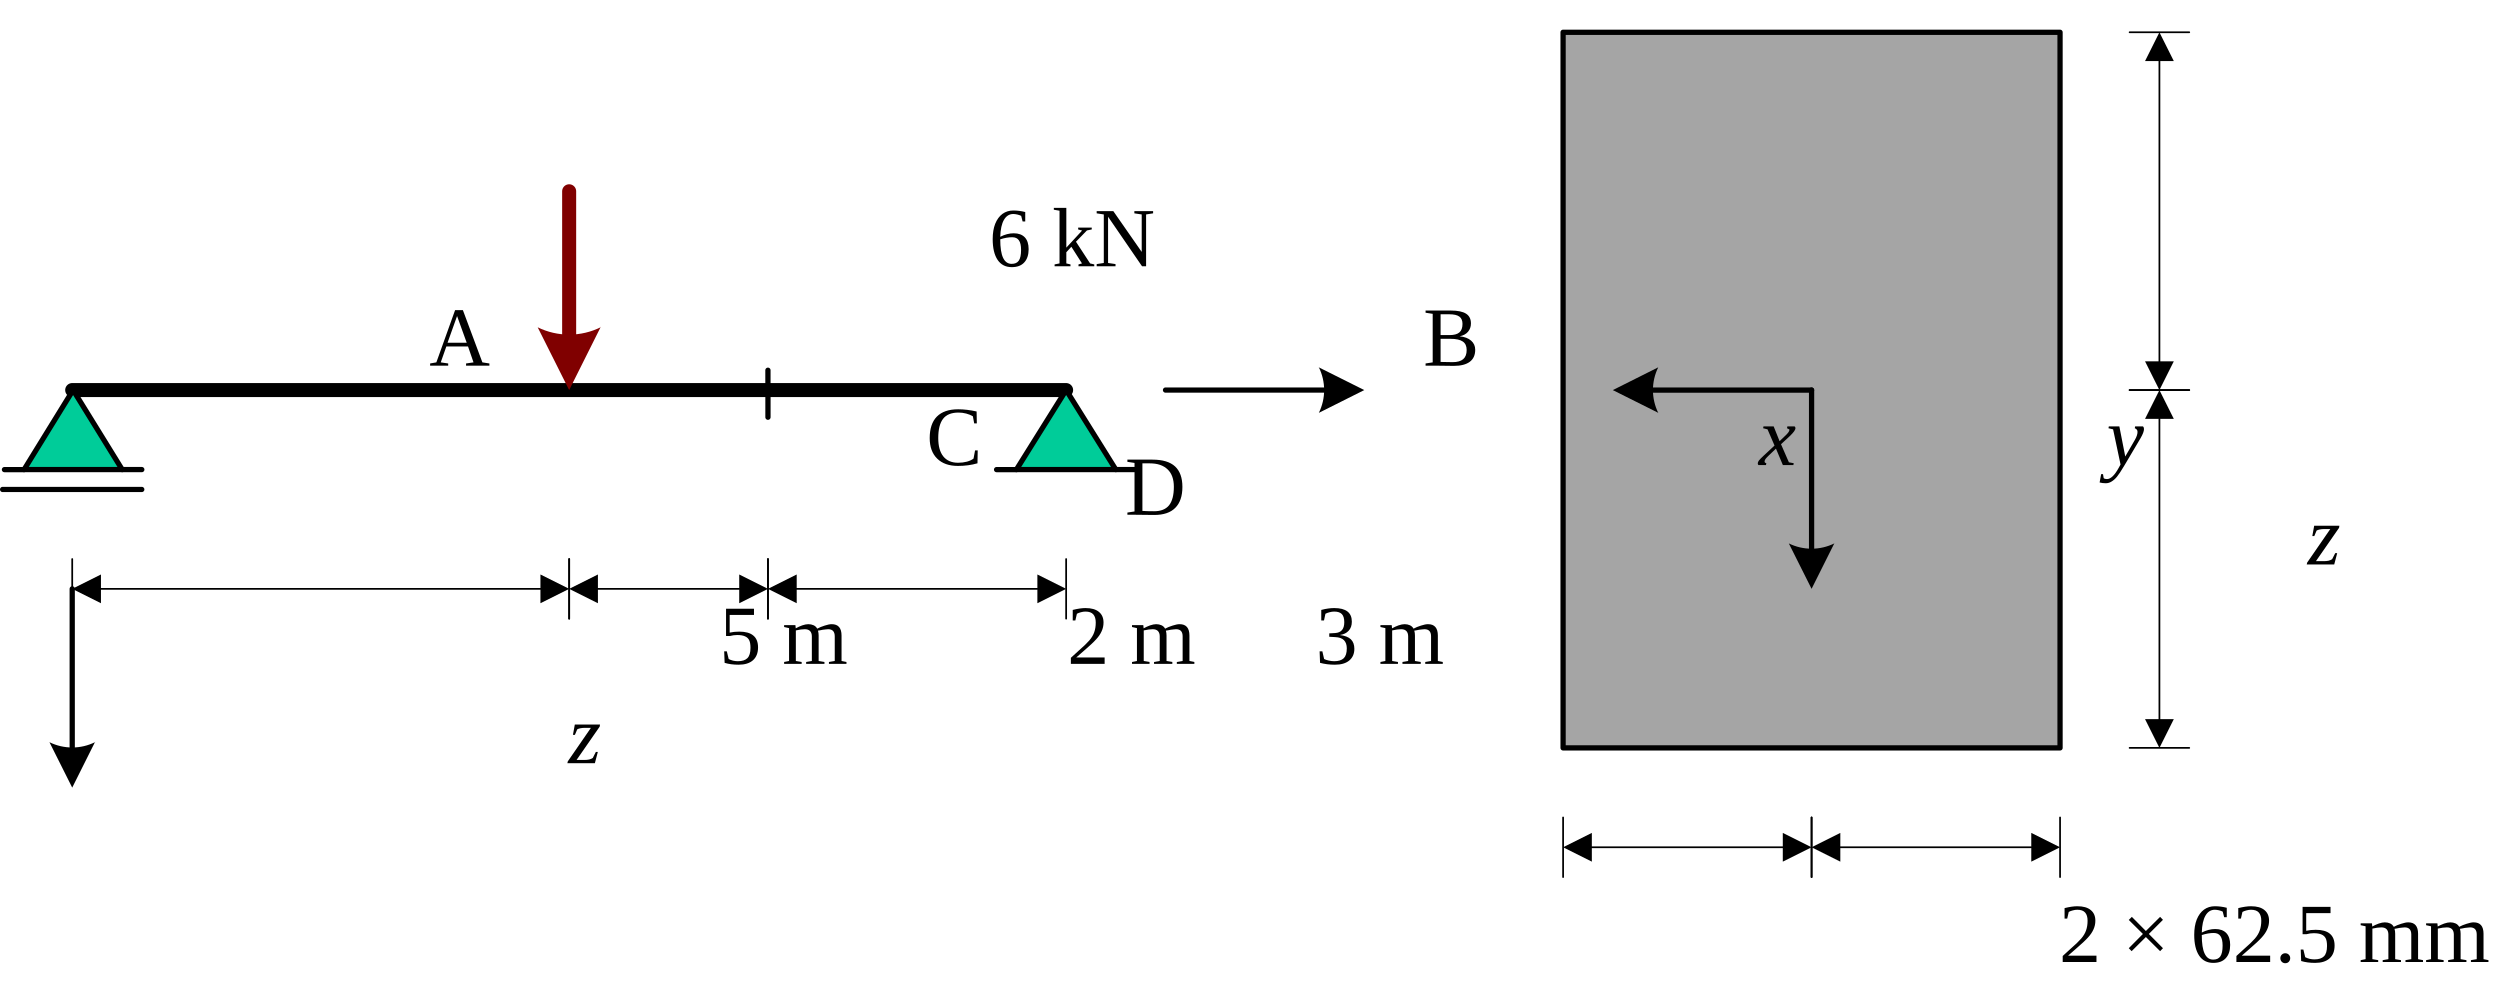
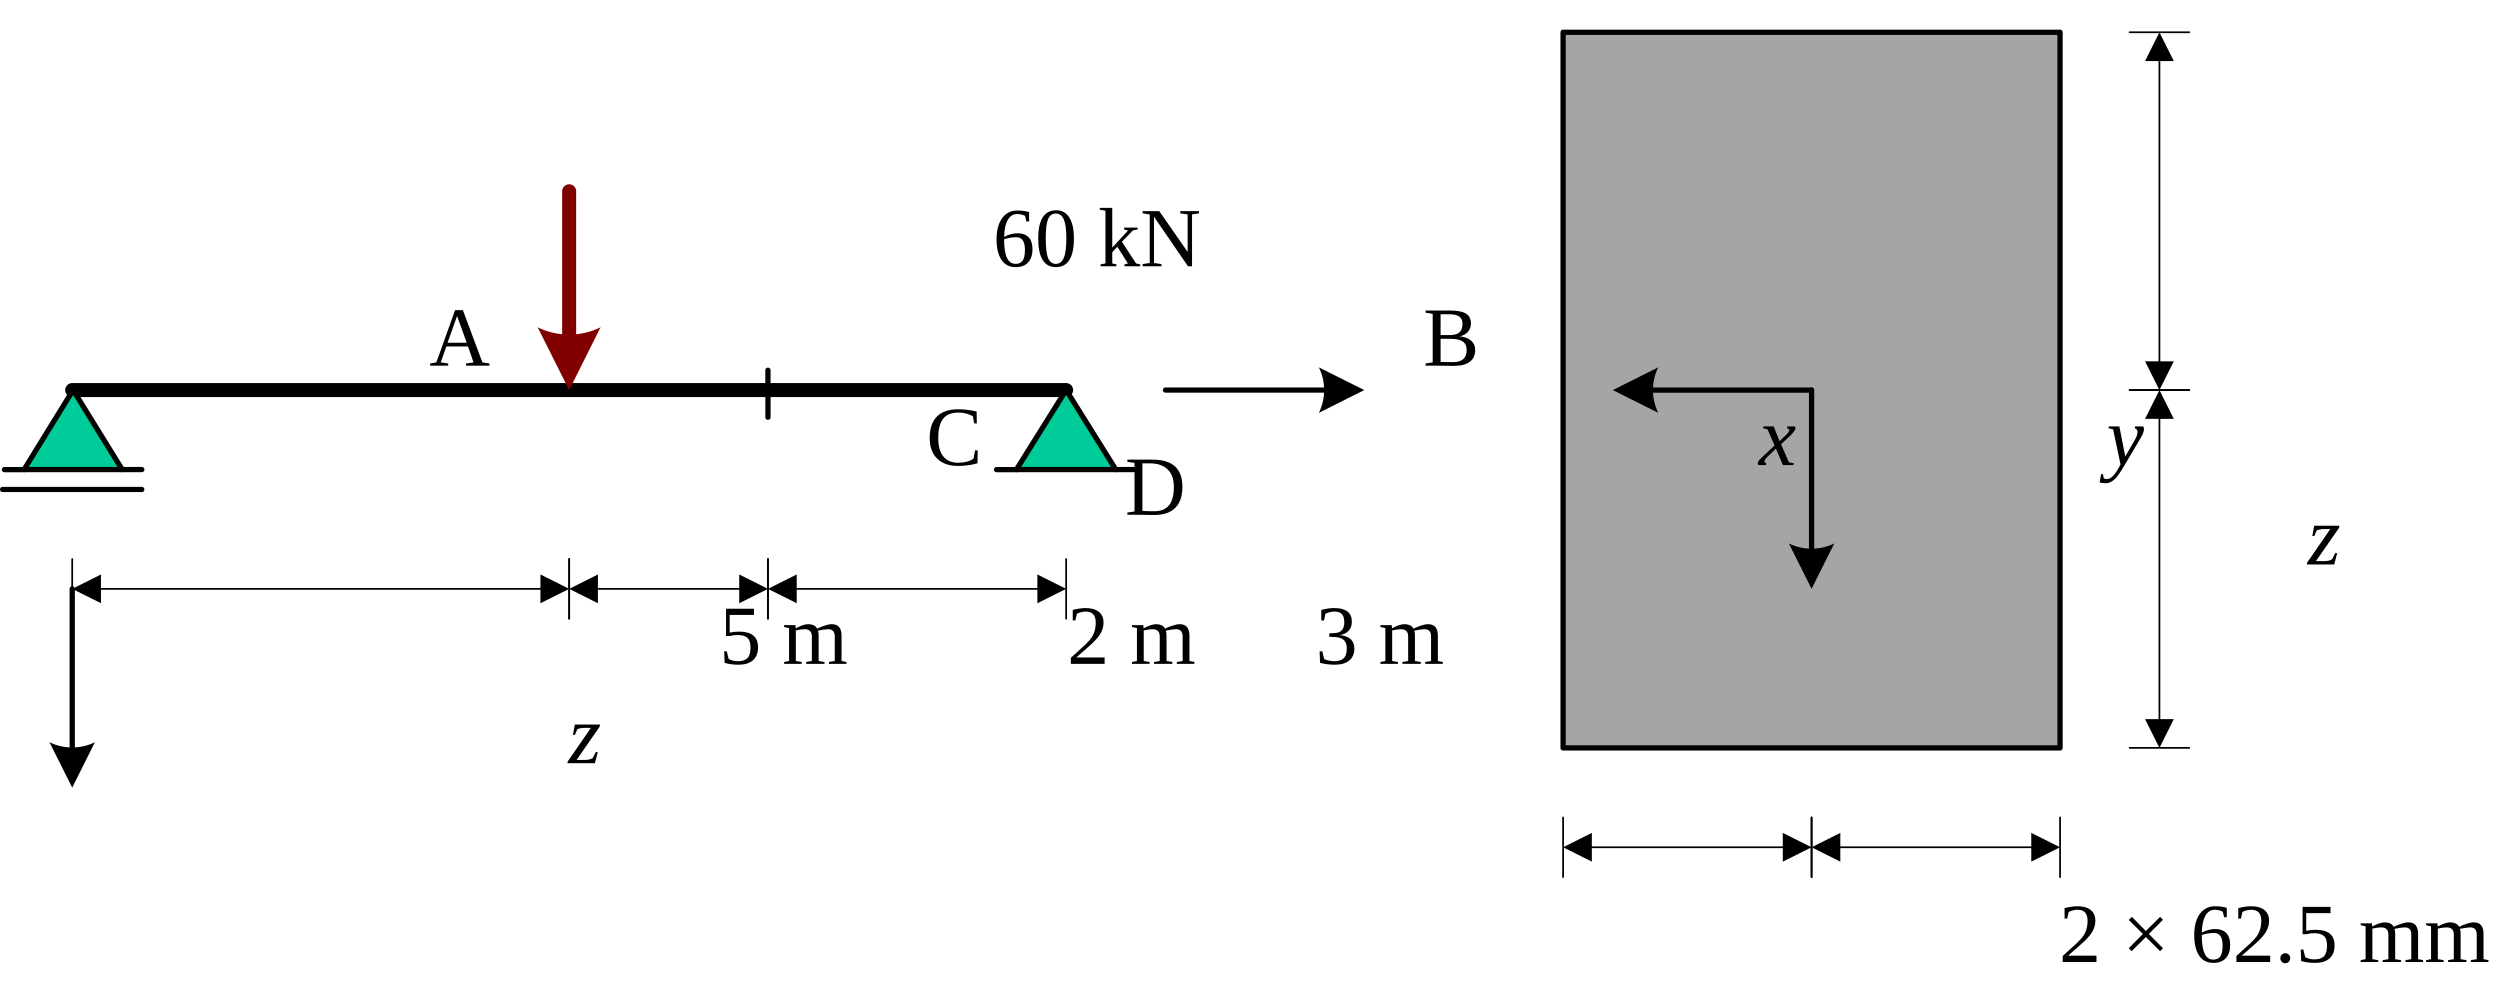
<svg xmlns="http://www.w3.org/2000/svg" xmlns:ns1="http://schemas.microsoft.com/visio/2003/SVGExtensions/" xmlns:xlink="http://www.w3.org/1999/xlink" width="4.951in" height="1.959in" viewBox="0 0 356.498 141.022" xml:space="preserve" color-interpolation-filters="sRGB" class="st15">
  <ns1:documentProperties ns1:langID="1043" ns1:metric="true" ns1:viewMarkup="false" />
  <style type="text/css">
	
		.st1 {stroke:#000000;stroke-linecap:round;stroke-linejoin:round;stroke-width:2}
		.st2 {fill:#00cc99;stroke:#000000;stroke-linecap:round;stroke-linejoin:round;stroke-width:0.75}
		.st3 {stroke:#000000;stroke-linecap:round;stroke-linejoin:round;stroke-width:0.75}
		.st4 {marker-start:url(#mrkr5-18);stroke:#800000;stroke-linecap:round;stroke-linejoin:round;stroke-width:2}
		.st5 {fill:#800000;fill-opacity:1;stroke:#800000;stroke-opacity:1;stroke-width:0.442}
		.st6 {fill:none;stroke:none;stroke-linecap:round;stroke-linejoin:round;stroke-width:0.75}
		.st7 {fill:#000000;font-family:Times New Roman;font-size:1em}
		.st8 {fill:#a5a5a5;stroke:#000000;stroke-linecap:round;stroke-linejoin:round;stroke-width:0.75}
		.st9 {marker-end:url(#mrkr5-40);stroke:#000000;stroke-linecap:round;stroke-linejoin:round;stroke-width:0.75}
		.st10 {fill:#000000;fill-opacity:1;stroke:#000000;stroke-opacity:1;stroke-width:0.229}
		.st11 {fill:#000000;font-family:Times New Roman;font-size:1em;font-style:italic}
		.st12 {stroke:#000000;stroke-linecap:round;stroke-linejoin:round;stroke-width:0.25}
		.st13 {marker-end:url(#mrkr4-87);marker-start:url(#mrkr4-85);stroke:#000000;stroke-linecap:round;stroke-linejoin:round;stroke-width:0.25}
		.st14 {fill:#000000;fill-opacity:1;stroke:#000000;stroke-opacity:1;stroke-width:0.122}
		.st15 {fill:none;fill-rule:evenodd;font-size:12px;overflow:visible;stroke-linecap:square;stroke-miterlimit:3}
	
	</style>
  <defs id="Markers">
    <g id="lend5">
      <path d="M 2 1 L 0 0 L 1.981 -0.993 C 1.672 -0.365 1.673 0.373 1.985 1 " style="stroke:none" />
    </g>
    <marker id="mrkr5-18" class="st5" ns1:arrowType="5" ns1:arrowSize="2" ns1:setback="3.775" refX="3.775" orient="auto" markerUnits="strokeWidth" overflow="visible">
      <use xlink:href="#lend5" transform="scale(2.26) " />
    </marker>
    <marker id="mrkr5-40" class="st10" ns1:arrowType="5" ns1:arrowSize="2" ns1:setback="7.63" refX="-7.63" orient="auto" markerUnits="strokeWidth" overflow="visible">
      <use xlink:href="#lend5" transform="scale(-4.36,-4.36) " />
    </marker>
    <g id="lend4">
      <path d="M 2 1 L 0 0 L 2 -1 L 2 1 " style="stroke:none" />
    </g>
    <marker id="mrkr4-85" class="st14" ns1:arrowType="4" ns1:arrowSize="1" ns1:setback="14.96" refX="14.96" orient="auto" markerUnits="strokeWidth" overflow="visible">
      <use xlink:href="#lend4" transform="scale(8.2) " />
    </marker>
    <marker id="mrkr4-87" class="st14" ns1:arrowType="4" ns1:arrowSize="1" ns1:setback="16.4" refX="-16.4" orient="auto" markerUnits="strokeWidth" overflow="visible">
      <use xlink:href="#lend4" transform="scale(-8.2,-8.2) " />
    </marker>
  </defs>
  <g ns1:mID="0" ns1:index="1" ns1:groupContext="foregroundPage">
    <ns1:pageProperties ns1:drawingScale="0.0393701" ns1:pageScale="0.0393701" ns1:drawingUnits="24" ns1:shadowOffsetX="8.50394" ns1:shadowOffsetY="-8.50394" />
    <g id="shape1424-1" ns1:mID="1424" ns1:groupContext="shape" transform="translate(10.2961,-85.4144)">
      <path d="M0 141.02 L141.73 141.02" class="st1" />
    </g>
    <g id="group1425-4" transform="translate(142.107,-74.0758)" ns1:mID="1425" ns1:groupContext="group">
      <g id="shape1426-5" ns1:mID="1426" ns1:groupContext="shape" transform="translate(2.83465,0)">
        <path d="M0 141.02 L14.17 141.02 L7.09 129.68 L0 141.02 Z" class="st2" />
      </g>
      <g id="shape1427-7" ns1:mID="1427" ns1:groupContext="shape" transform="translate(2.83465,282.044) rotate(180)">
        <path d="M0 141.02 L2.83 141.02" class="st3" />
      </g>
      <g id="shape1428-10" ns1:mID="1428" ns1:groupContext="shape" transform="translate(17.0079,0)">
        <path d="M0 141.02 L2.83 141.02" class="st3" />
      </g>
    </g>
    <g id="shape1429-13" ns1:mID="1429" ns1:groupContext="shape" transform="translate(-59.8596,55.6076) rotate(-90)">
      <path d="M7.55 141.02 L7.91 141.02 L28.35 141.02" class="st4" />
    </g>
    <g id="shape1430-19" ns1:mID="1430" ns1:groupContext="shape" transform="translate(81.1623,-99.5876)">
      <ns1:textBlock ns1:margins="rect(4,4,4,4)" ns1:tabSpace="42.5197" />
-       <ns1:textRect cx="17.717" cy="133.935" width="35.44" height="14.173" />
-       <rect x="0" y="126.849" width="35.433" height="14.173" class="st6" />
-       <text x="5.88" y="137.54" class="st7" ns1:langID="1043">
-         <ns1:paragraph ns1:horizAlign="1" />
-         <ns1:tabList />6 kN</text>
+       <ns1:textRect cx="21.26" cy="133.935" width="42.52" height="14.173" />
+       <rect x="0" y="126.849" width="42.52" height="14.173" class="st6" />
+       <text x="6.43" y="137.54" class="st7" ns1:langID="1043">
+         <ns1:paragraph ns1:horizAlign="1" />
+         <ns1:tabList />60 kN</text>
    </g>
    <g id="shape1431-22" ns1:mID="1431" ns1:groupContext="shape" transform="translate(3.20952,-85.4144)">
      <ns1:textBlock ns1:margins="rect(4,4,4,4)" ns1:tabSpace="42.5197" />
      <ns1:textRect cx="7.087" cy="133.935" width="14.18" height="14.173" />
      <rect x="0" y="126.849" width="14.173" height="14.173" class="st6" />
      <text x="4" y="137.54" class="st7" ns1:langID="1043">
        <ns1:paragraph ns1:horizAlign="1" />
        <ns1:tabList />A</text>
    </g>
    <g id="shape1432-25" ns1:mID="1432" ns1:groupContext="shape" transform="translate(144.942,-85.4144)">
      <ns1:textBlock ns1:margins="rect(4,4,4,4)" ns1:tabSpace="42.5197" />
      <ns1:textRect cx="7.087" cy="133.935" width="14.18" height="14.173" />
      <rect x="0" y="126.849" width="14.173" height="14.173" class="st6" />
      <text x="4" y="137.54" class="st7" ns1:langID="1043">
        <ns1:paragraph ns1:horizAlign="1" />
        <ns1:tabList />B</text>
    </g>
    <g id="shape1433-28" ns1:mID="1433" ns1:groupContext="shape" transform="translate(74.0757,-71.2411)">
      <ns1:textBlock ns1:margins="rect(4,4,4,4)" ns1:tabSpace="42.5197" />
      <ns1:textRect cx="7.087" cy="133.935" width="14.18" height="14.173" />
      <rect x="0" y="126.849" width="14.173" height="14.173" class="st6" />
      <text x="4" y="137.54" class="st7" ns1:langID="1043">
        <ns1:paragraph ns1:horizAlign="1" />
        <ns1:tabList />C</text>
    </g>
    <g id="shape1434-31" ns1:mID="1434" ns1:groupContext="shape" transform="translate(222.895,-34.3907)">
      <rect x="0" y="38.975" width="70.866" height="102.047" class="st8" />
    </g>
    <g id="group1435-33" transform="translate(258.328,-57.0679)" ns1:mID="1435" ns1:groupContext="group">
      <g id="shape1436-34" ns1:mID="1436" ns1:groupContext="shape" transform="translate(141.022,112.675) rotate(90)">
        <path d="M0 141.02 L22.62 141.02" class="st9" />
      </g>
      <g id="shape1437-41" ns1:mID="1437" ns1:groupContext="shape">
        <ns1:textBlock ns1:margins="rect(4,4,4,4)" ns1:tabSpace="42.5197" />
        <ns1:textRect cx="7.087" cy="133.935" width="14.18" height="14.173" />
        <rect x="0" y="126.849" width="14.173" height="14.173" class="st6" />
        <text x="4.75" y="137.54" class="st11" ns1:langID="1043">
          <ns1:paragraph ns1:horizAlign="1" />
          <ns1:tabList />z</text>
      </g>
    </g>
    <g id="group1438-44" transform="translate(258.328,182.456) rotate(180)" ns1:mID="1438" ns1:groupContext="group">
      <g id="shape1439-45" ns1:mID="1439" ns1:groupContext="shape" transform="translate(-1.55777E-12,-14.1732)">
        <path d="M0 141.02 L22.62 141.02" class="st9" />
      </g>
      <g id="shape1440-50" ns1:mID="1440" ns1:groupContext="shape" transform="translate(28.3465,253.697) rotate(180)">
        <ns1:textBlock ns1:margins="rect(4,4,4,4)" ns1:tabSpace="42.5197" />
        <ns1:textRect cx="7.087" cy="133.935" width="14.18" height="14.173" />
        <rect x="0" y="126.849" width="14.173" height="14.173" class="st6" />
        <text x="4.42" y="137.54" class="st11" ns1:langID="1043">
          <ns1:paragraph ns1:horizAlign="1" />
          <ns1:tabList />y</text>
      </g>
    </g>
    <g id="group1443-53" transform="translate(10.2961,-28.7215)" ns1:mID="1443" ns1:groupContext="group">
      <g id="shape1444-54" ns1:mID="1444" ns1:groupContext="shape" transform="translate(141.022,112.675) rotate(90)">
        <path d="M0 141.02 L22.62 141.02" class="st9" />
      </g>
      <g id="shape1445-59" ns1:mID="1445" ns1:groupContext="shape">
        <ns1:textBlock ns1:margins="rect(4,4,4,4)" ns1:tabSpace="42.5197" />
        <ns1:textRect cx="7.087" cy="133.935" width="14.18" height="14.173" />
        <rect x="0" y="126.849" width="14.173" height="14.173" class="st6" />
        <text x="4.75" y="137.54" class="st11" ns1:langID="1043">
          <ns1:paragraph ns1:horizAlign="1" />
          <ns1:tabList />z</text>
      </g>
    </g>
    <g id="group1446-62" transform="translate(166.202,-71.2411)" ns1:mID="1446" ns1:groupContext="group">
      <g id="shape1447-63" ns1:mID="1447" ns1:groupContext="shape" transform="translate(-1.61573E-12,-14.1732)">
        <path d="M0 141.02 L22.62 141.02" class="st9" />
      </g>
      <g id="shape1448-68" ns1:mID="1448" ns1:groupContext="shape" transform="translate(14.1732,2.84217E-14)">
        <ns1:textBlock ns1:margins="rect(4,4,4,4)" ns1:tabSpace="42.5197" />
        <ns1:textRect cx="7.087" cy="133.935" width="14.18" height="14.173" />
        <rect x="0" y="126.849" width="14.173" height="14.173" class="st6" />
        <text x="4.42" y="137.54" class="st11" ns1:langID="1043">
          <ns1:paragraph ns1:horizAlign="1" />
          <ns1:tabList />x</text>
      </g>
    </g>
    <g id="group1449-71" transform="translate(222.895,-6.04429)" ns1:mID="1449" ns1:groupContext="group">
      <g id="group1450-72" transform="translate(0,-9.92126)" ns1:mID="1450" ns1:groupContext="group">
        <g id="shape1451-73" ns1:mID="1451" ns1:groupContext="shape" transform="translate(141.022,132.518) rotate(90)">
          <path d="M0 141.02 L8.5 141.02" class="st12" />
        </g>
        <g id="shape1452-76" ns1:mID="1452" ns1:groupContext="shape" transform="translate(176.455,132.518) rotate(90)">
          <path d="M0 141.02 L8.5 141.02" class="st12" />
        </g>
        <g id="shape1453-79" ns1:mID="1453" ns1:groupContext="shape" transform="translate(0,-4.25197)">
          <path d="M3.74 141.02 L4.1 141.02 L31.33 141.02" class="st13" />
        </g>
      </g>
      <g id="shape1454-88" ns1:mID="1454" ns1:groupContext="shape" transform="translate(-7.08661,5.66929)">
        <ns1:textBlock ns1:margins="rect(4,4,4,4)" ns1:tabSpace="42.5197" />
        <ns1:textRect cx="42.52" cy="133.935" width="85.04" height="14.173" />
        <rect x="0" y="126.849" width="85.039" height="14.173" class="st6" />
        <text x="11.8" y="137.54" class="st7" ns1:langID="1043">
          <ns1:paragraph ns1:horizAlign="1" />
          <ns1:tabList />2 × 62.5 mm</text>
      </g>
    </g>
    <g id="group1455-91" transform="translate(303.682,-85.4144)" ns1:mID="1455" ns1:groupContext="group">
      <g id="group1456-92" transform="translate(-132.518,141.022) rotate(-90)" ns1:mID="1456" ns1:groupContext="group">
        <g id="shape1457-93" ns1:mID="1457" ns1:groupContext="shape" transform="translate(141.022,132.518) rotate(90)">
          <path d="M0 141.02 L8.5 141.02" class="st12" />
        </g>
        <g id="shape1458-96" ns1:mID="1458" ns1:groupContext="shape" transform="translate(192.046,132.518) rotate(90)">
          <path d="M0 141.02 L8.5 141.02" class="st12" />
        </g>
        <g id="shape1459-99" ns1:mID="1459" ns1:groupContext="shape" transform="translate(0,-4.25197)">
          <path d="M3.74 141.02 L4.1 141.02 L46.92 141.02" class="st13" />
        </g>
      </g>
      <g id="shape1460-106" ns1:mID="1460" ns1:groupContext="shape" transform="translate(4.25197,-20.4094)">
        <ns1:textBlock ns1:margins="rect(4,4,4,4)" ns1:tabSpace="42.5197" />
        <ns1:textRect cx="24.095" cy="135.92" width="48.19" height="10.205" />
        <rect x="0" y="130.817" width="48.189" height="10.205" class="st6" />
        <text x="7.26" y="139.52" class="st7" ns1:langID="1043">
          <ns1:paragraph ns1:horizAlign="1" />
          <ns1:tabList />90 mm</text>
      </g>
    </g>
    <g id="group1461-109" transform="translate(0.375,-71.2411)" ns1:mID="1461" ns1:groupContext="group">
      <g id="group1462-110" transform="translate(0.261477,-2.83465)" ns1:mID="1462" ns1:groupContext="group">
        <g id="shape1463-111" ns1:mID="1463" ns1:groupContext="shape" transform="translate(2.79729,0)">
          <path d="M0 141.02 L13.99 141.02 L6.99 129.68 L0 141.02 Z" class="st2" />
        </g>
        <g id="shape1464-113" ns1:mID="1464" ns1:groupContext="shape" transform="translate(2.79729,282.044) rotate(180)">
          <path d="M0 141.02 L2.8 141.02" class="st3" />
        </g>
        <g id="shape1465-116" ns1:mID="1465" ns1:groupContext="shape" transform="translate(16.7838,0)">
          <path d="M0 141.02 L2.8 141.02" class="st3" />
        </g>
      </g>
      <g id="shape1466-119" ns1:mID="1466" ns1:groupContext="shape">
        <path d="M0 141.02 L19.84 141.02" class="st3" />
      </g>
    </g>
    <g id="shape1467-122" ns1:mID="1467" ns1:groupContext="shape" transform="translate(-31.5132,55.6076) rotate(-90)">
      <path d="M0 141.02 L2.83 141.02" class="st3" />
    </g>
    <g id="shape1468-125" ns1:mID="1468" ns1:groupContext="shape" transform="translate(250.531,55.6076) rotate(90)">
      <path d="M0 141.02 L3.87 141.02" class="st3" />
    </g>
    <g id="shape1469-128" ns1:mID="1469" ns1:groupContext="shape" transform="translate(102.422,-64.1545)">
      <ns1:textBlock ns1:margins="rect(4,4,4,4)" ns1:tabSpace="42.5197" />
      <ns1:textRect cx="7.087" cy="133.935" width="14.18" height="14.173" />
      <rect x="0" y="126.849" width="14.173" height="14.173" class="st6" />
      <text x="4" y="137.54" class="st7" ns1:langID="1043">
        <ns1:paragraph ns1:horizAlign="1" />
        <ns1:tabList />D</text>
    </g>
    <g id="group1470-131" transform="translate(10.2961,-42.8947)" ns1:mID="1470" ns1:groupContext="group">
      <g id="group1471-132" transform="translate(0,-9.92126)" ns1:mID="1471" ns1:groupContext="group">
        <g id="shape1472-133" ns1:mID="1472" ns1:groupContext="shape" transform="translate(141.022,132.518) rotate(90)">
          <path d="M0 141.02 L8.5 141.02" class="st12" />
        </g>
        <g id="shape1473-136" ns1:mID="1473" ns1:groupContext="shape" transform="translate(211.888,132.518) rotate(90)">
          <path d="M0 141.02 L8.5 141.02" class="st12" />
        </g>
        <g id="shape1474-139" ns1:mID="1474" ns1:groupContext="shape" transform="translate(0,-4.25197)">
          <path d="M3.74 141.02 L4.1 141.02 L66.77 141.02" class="st13" />
        </g>
      </g>
      <g id="shape1475-146" ns1:mID="1475" ns1:groupContext="shape">
        <ns1:textBlock ns1:margins="rect(4,4,4,4)" ns1:tabSpace="42.5197" />
        <ns1:textRect cx="35.433" cy="133.935" width="70.87" height="14.173" />
        <rect x="0" y="126.849" width="70.866" height="14.173" class="st6" />
        <text x="26.27" y="137.54" class="st7" ns1:langID="1043">
          <ns1:paragraph ns1:horizAlign="1" />
          <ns1:tabList />5 m</text>
      </g>
    </g>
    <g id="group1476-149" transform="translate(81.1624,-42.8947)" ns1:mID="1476" ns1:groupContext="group">
      <g id="group1477-150" transform="translate(0,-9.92126)" ns1:mID="1477" ns1:groupContext="group">
        <g id="shape1478-151" ns1:mID="1478" ns1:groupContext="shape" transform="translate(141.022,132.518) rotate(90)">
          <path d="M0 141.02 L8.5 141.02" class="st12" />
        </g>
        <g id="shape1479-154" ns1:mID="1479" ns1:groupContext="shape" transform="translate(169.368,132.518) rotate(90)">
          <path d="M0 141.02 L8.5 141.02" class="st12" />
        </g>
        <g id="shape1480-157" ns1:mID="1480" ns1:groupContext="shape" transform="translate(0,-4.25197)">
          <path d="M3.74 141.02 L4.1 141.02 L24.25 141.02" class="st13" />
        </g>
      </g>
      <g id="shape1481-164" ns1:mID="1481" ns1:groupContext="shape">
        <ns1:textBlock ns1:margins="rect(4,4,4,4)" ns1:tabSpace="42.5197" />
        <ns1:textRect cx="14.173" cy="133.935" width="28.35" height="14.173" />
        <rect x="0" y="126.849" width="28.346" height="14.173" class="st6" />
        <text x="5.01" y="137.54" class="st7" ns1:langID="1043">
          <ns1:paragraph ns1:horizAlign="1" />
          <ns1:tabList />2 m</text>
      </g>
    </g>
    <g id="group1482-167" transform="translate(109.509,-42.8947)" ns1:mID="1482" ns1:groupContext="group">
      <g id="group1483-168" transform="translate(0,-9.92126)" ns1:mID="1483" ns1:groupContext="group">
        <g id="shape1484-169" ns1:mID="1484" ns1:groupContext="shape" transform="translate(141.022,132.518) rotate(90)">
          <path d="M0 141.02 L8.5 141.02" class="st12" />
        </g>
        <g id="shape1485-172" ns1:mID="1485" ns1:groupContext="shape" transform="translate(183.542,132.518) rotate(90)">
          <path d="M0 141.02 L8.5 141.02" class="st12" />
        </g>
        <g id="shape1486-175" ns1:mID="1486" ns1:groupContext="shape" transform="translate(0,-4.25197)">
          <path d="M3.74 141.02 L4.1 141.02 L38.42 141.02" class="st13" />
        </g>
      </g>
      <g id="shape1487-182" ns1:mID="1487" ns1:groupContext="shape">
        <ns1:textBlock ns1:margins="rect(4,4,4,4)" ns1:tabSpace="42.5197" />
        <ns1:textRect cx="21.26" cy="133.935" width="42.52" height="14.173" />
        <rect x="0" y="126.849" width="42.52" height="14.173" class="st6" />
        <text x="12.09" y="137.54" class="st7" ns1:langID="1043">
          <ns1:paragraph ns1:horizAlign="1" />
          <ns1:tabList />3 m</text>
      </g>
    </g>
    <g id="group1609-185" transform="translate(258.328,-15.9655)" ns1:mID="1609" ns1:groupContext="group">
      <g id="shape1610-186" ns1:mID="1610" ns1:groupContext="shape" transform="translate(141.022,132.518) rotate(90)">
        <path d="M0 141.02 L8.5 141.02" class="st12" />
      </g>
      <g id="shape1611-189" ns1:mID="1611" ns1:groupContext="shape" transform="translate(176.455,132.518) rotate(90)">
        <path d="M0 141.02 L8.5 141.02" class="st12" />
      </g>
      <g id="shape1612-192" ns1:mID="1612" ns1:groupContext="shape" transform="translate(0,-4.25197)">
        <path d="M3.74 141.02 L4.1 141.02 L31.33 141.02" class="st13" />
      </g>
    </g>
    <g id="group1614-199" transform="translate(303.682,-34.3907)" ns1:mID="1614" ns1:groupContext="group">
      <g id="group1615-200" transform="translate(-132.518,141.022) rotate(-90)" ns1:mID="1615" ns1:groupContext="group">
        <g id="shape1616-201" ns1:mID="1616" ns1:groupContext="shape" transform="translate(141.022,132.518) rotate(90)">
          <path d="M0 141.02 L8.5 141.02" class="st12" />
        </g>
        <g id="shape1617-204" ns1:mID="1617" ns1:groupContext="shape" transform="translate(192.046,132.518) rotate(90)">
          <path d="M0 141.02 L8.5 141.02" class="st12" />
        </g>
        <g id="shape1618-207" ns1:mID="1618" ns1:groupContext="shape" transform="translate(0,-4.25197)">
          <path d="M3.74 141.02 L4.1 141.02 L46.92 141.02" class="st13" />
        </g>
      </g>
      <g id="shape1619-214" ns1:mID="1619" ns1:groupContext="shape" transform="translate(4.25197,-20.4094)">
        <ns1:textBlock ns1:margins="rect(4,4,4,4)" ns1:tabSpace="42.5197" />
        <ns1:textRect cx="24.095" cy="135.92" width="48.19" height="10.205" />
        <rect x="0" y="130.817" width="48.189" height="10.205" class="st6" />
        <text x="7.26" y="139.52" class="st7" ns1:langID="1043">
          <ns1:paragraph ns1:horizAlign="1" />
          <ns1:tabList />90 mm</text>
      </g>
    </g>
  </g>
</svg>
